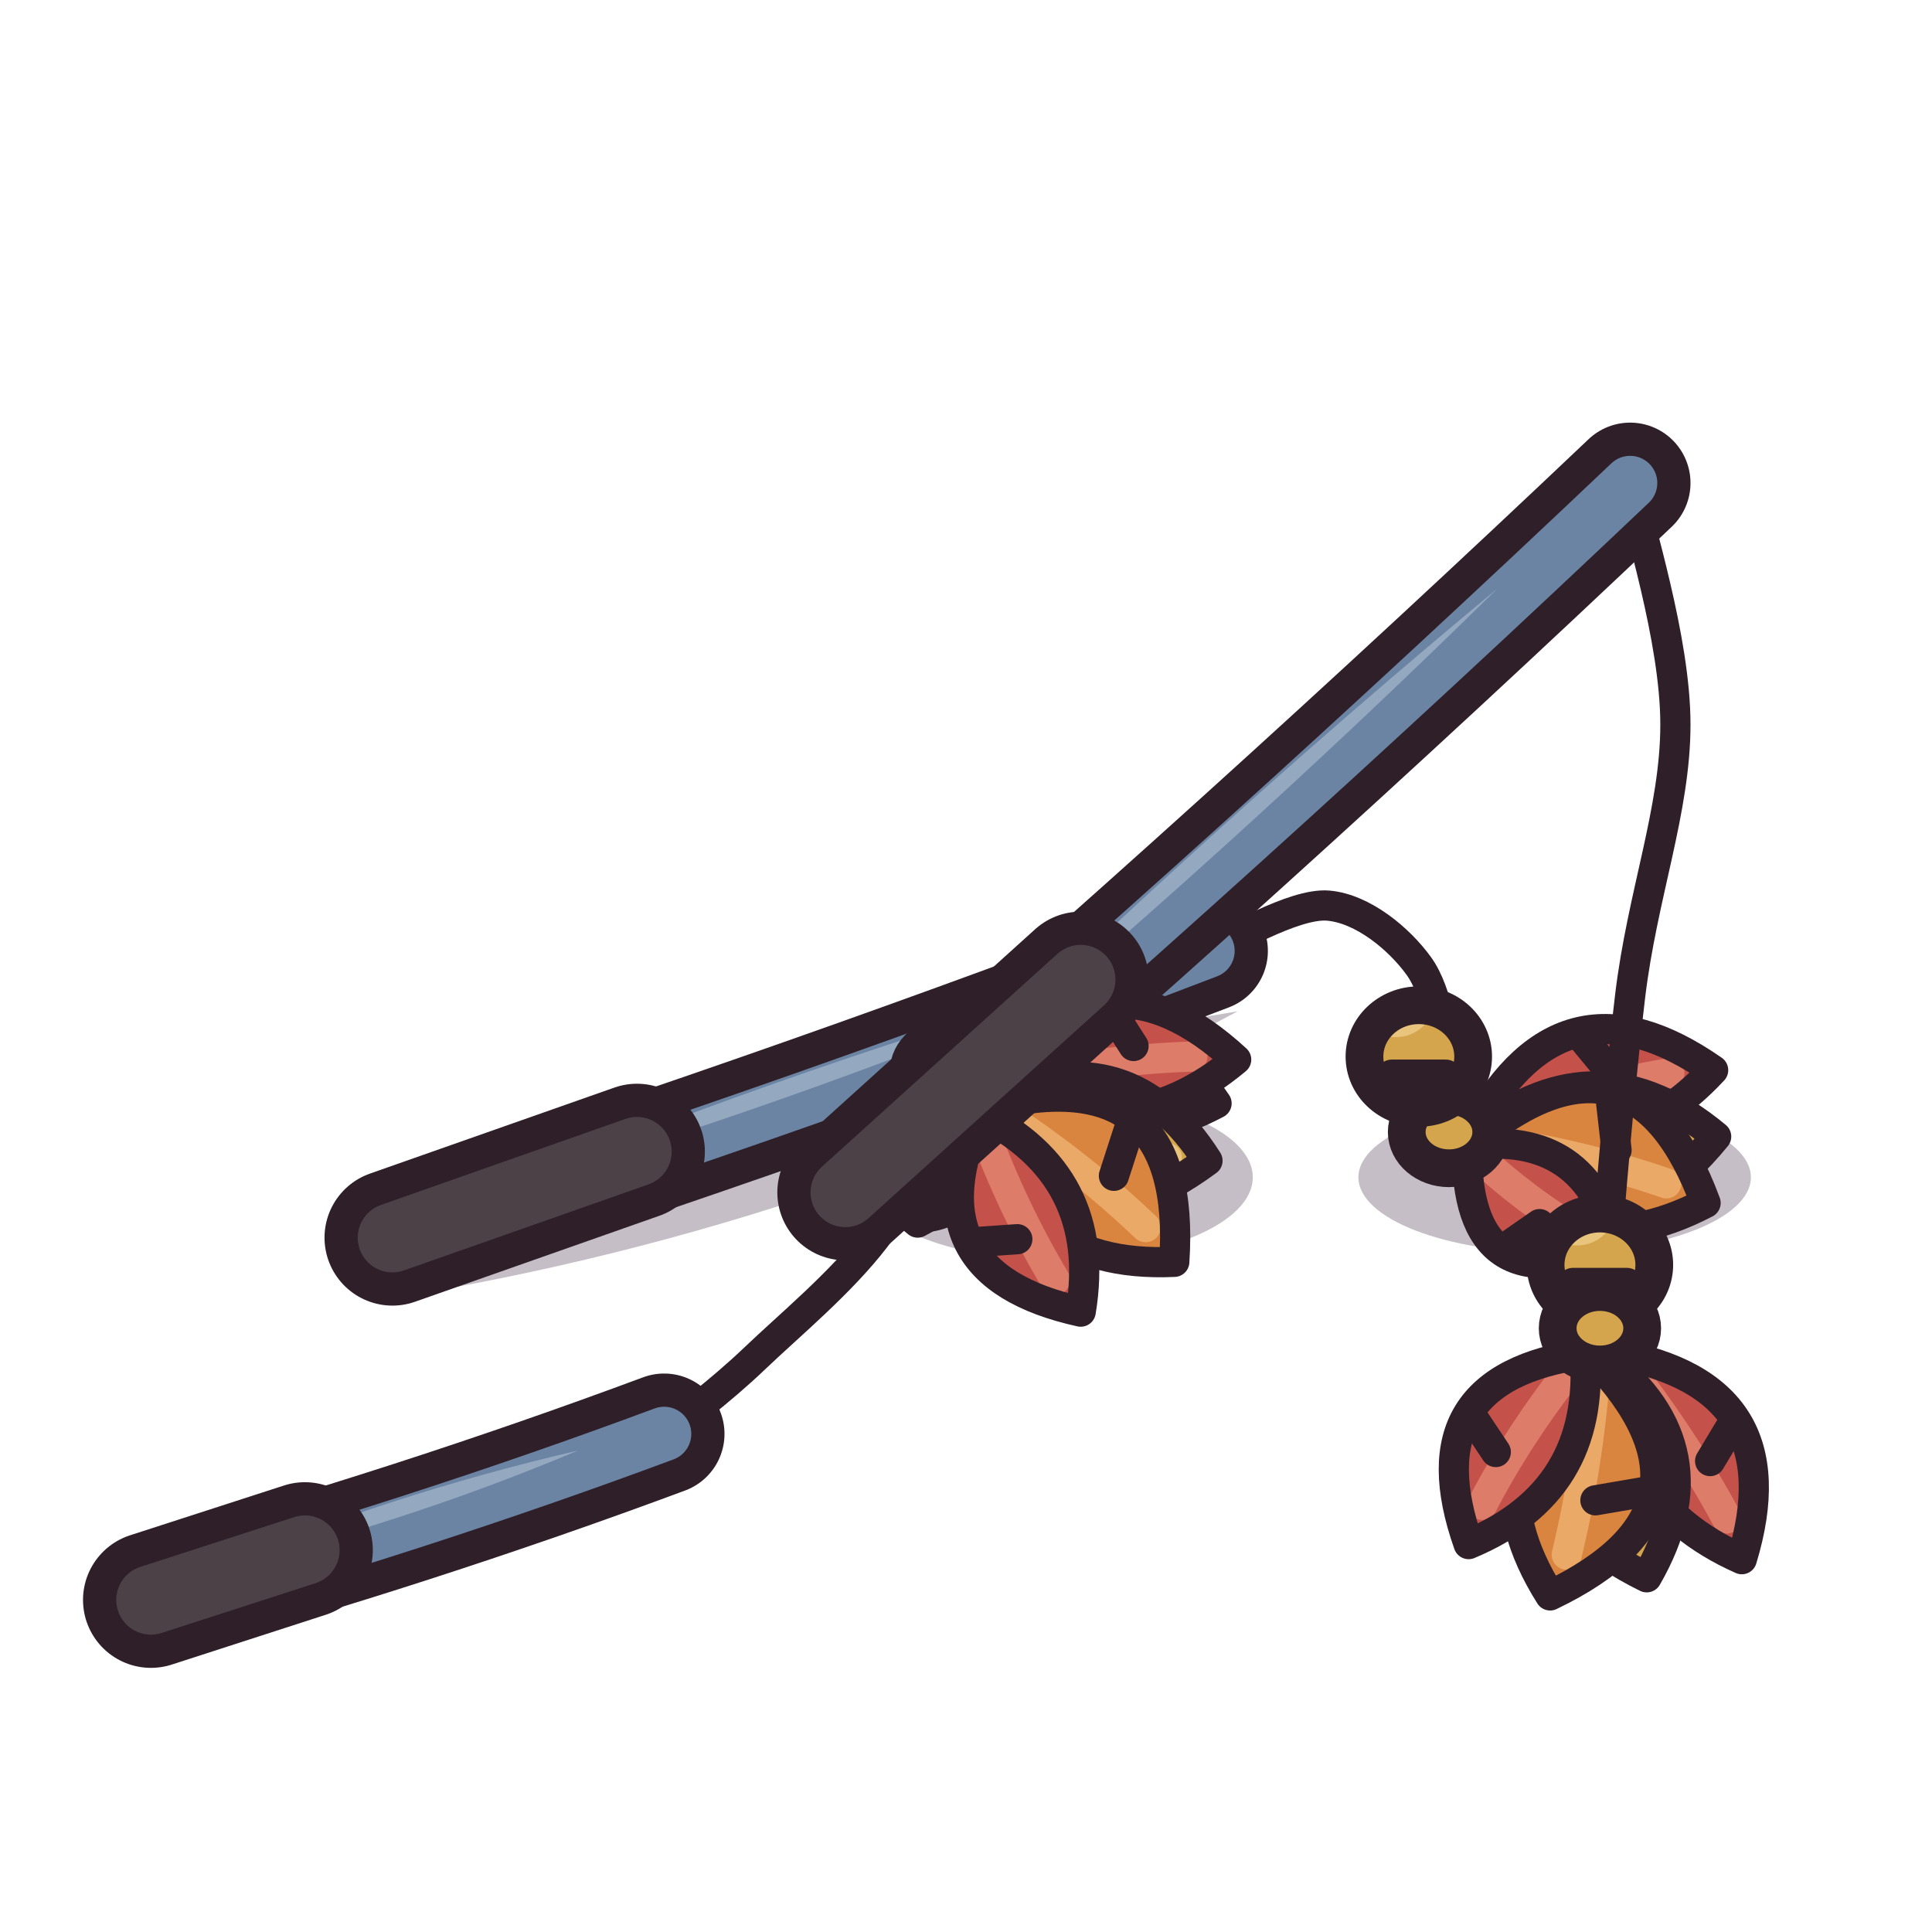
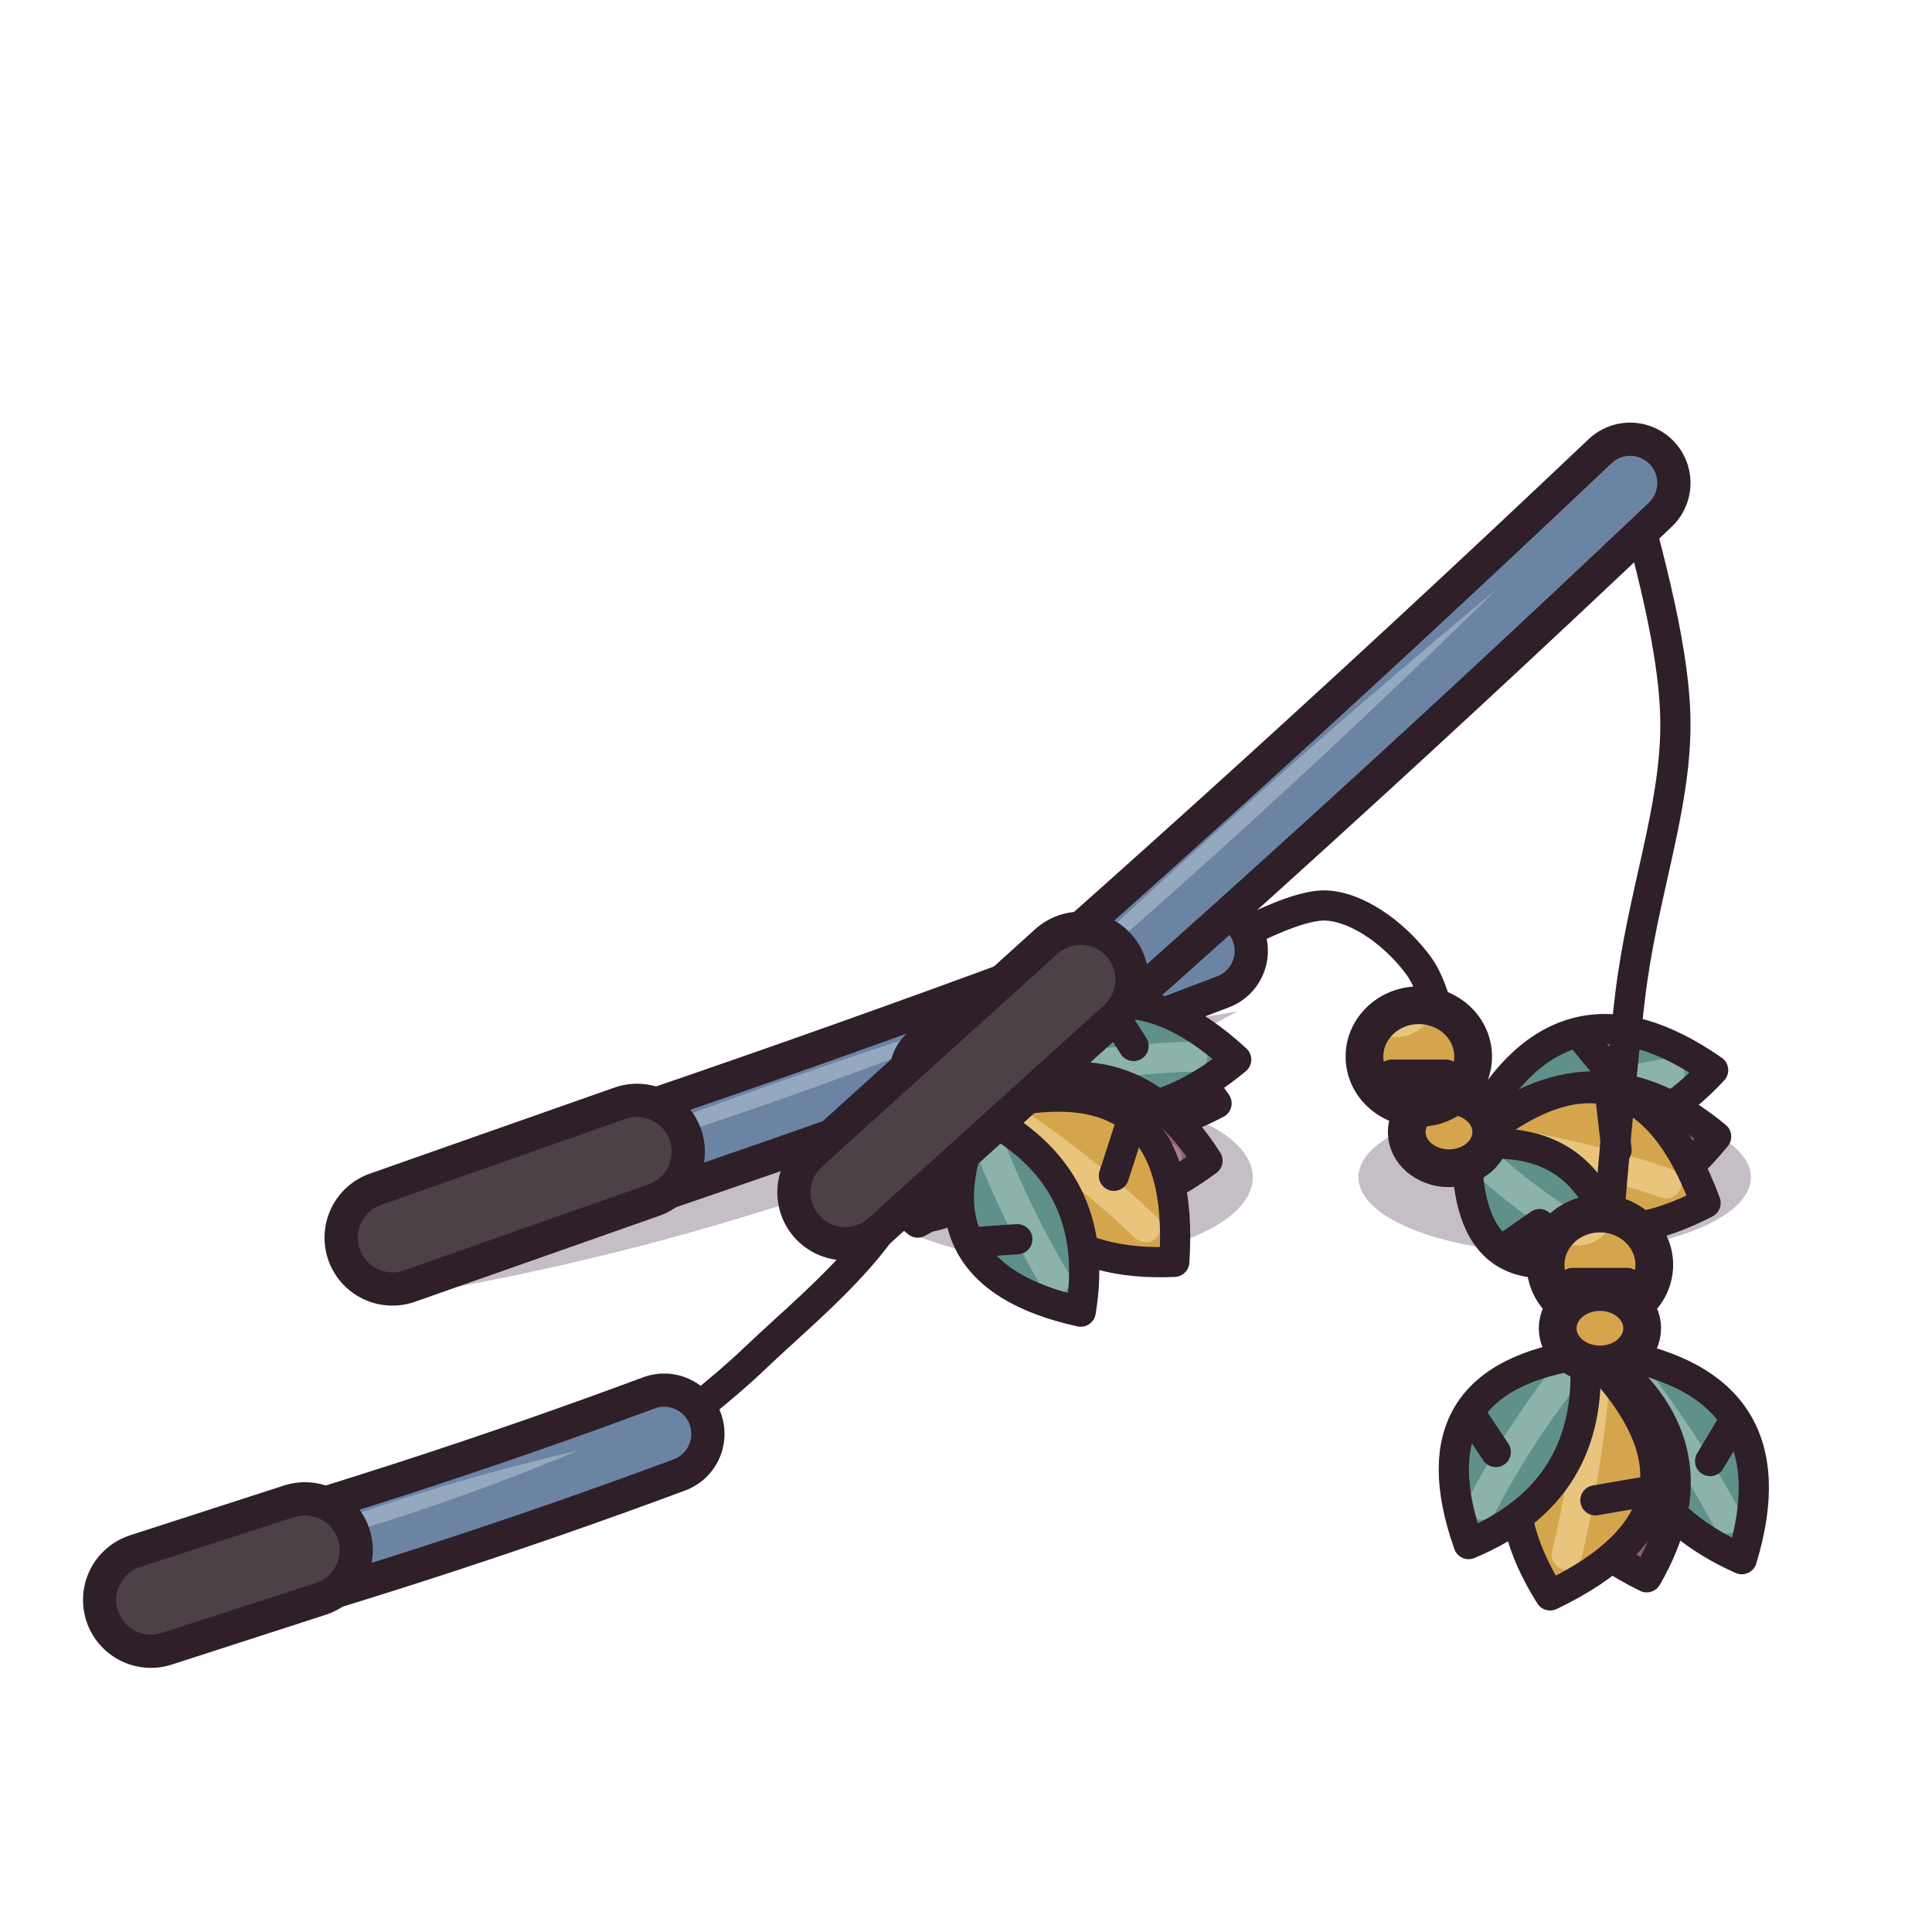
<svg xmlns="http://www.w3.org/2000/svg" viewBox="0 0 128 128" width="128" height="128">
  <g id="p-floor" class="st-floor">
    <path d="M26 86Q55.6 81.2 82 67Q52.4 71.8 26 86Z" fill="#3f2541" fill-opacity="0.3" />
    <ellipse cx="103" cy="78" rx="13" ry="5" fill="#3f2541" fill-opacity="0.3" />
    <path d="M80 63C81.3 62.5 85.7 59.8 88 60C90.3 60.2 92.7 62.2 94 64C95.3 65.8 95.7 69.2 96 71C96.3 72.8 96 74.3 96 75" fill="none" stroke="#2e1f29" stroke-width="2" stroke-linecap="round" stroke-linejoin="round" />
    <path d="M26 82Q53.6 73.1 80 63" fill="none" stroke="#2e1f29" stroke-width="8" stroke-linecap="round" stroke-linejoin="round" />
    <path d="M26 82Q53.6 73.1 80 63" fill="none" stroke="#6c84a3" stroke-width="3.6" stroke-linecap="round" stroke-linejoin="round" />
    <path d="M32.2 79.1Q52.1 73.3 71.1 65.4Q51.3 71.2 32.2 79.1Z" fill="#94a8c0" />
    <path d="M26 82L42.2 76.3" fill="none" stroke="#2e1f29" stroke-width="9" stroke-linecap="round" stroke-linejoin="round" />
    <path d="M26 82L42.2 76.3" fill="none" stroke="#4b4146" stroke-width="4.6" stroke-linecap="round" stroke-linejoin="round" />
-     <path d="M97.8 74.6Q106.9 78 113.5 70.9Q103.6 64 97.8 74.6Z" fill="#c4524b" />
-     <path d="M98.7 74.2Q104.7 72.1 110.6 71.1" fill="none" stroke="#dc7c69" stroke-width="2" stroke-linecap="round" stroke-linejoin="round" />
+     <path d="M97.8 74.6Q106.9 78 113.5 70.9Q103.6 64 97.8 74.6Z" fill="#5f9089" />
+     <path d="M98.7 74.2Q104.7 72.1 110.6 71.1" fill="none" stroke="#8bb3aa" stroke-width="2" stroke-linecap="round" stroke-linejoin="round" />
    <path d="M104.7 68.6L106.6 70.9" fill="none" stroke="#2e1f29" stroke-width="2" stroke-linecap="round" stroke-linejoin="round" />
    <path d="M97.8 74.6Q106.9 78 113.5 70.9Q103.6 64 97.8 74.6Z" fill="none" stroke="#2e1f29" stroke-width="2" stroke-linecap="round" stroke-linejoin="round" />
-     <path d="M98 75Q105.6 85.2 113.7 75.3Q105.9 68.8 98 75Z" fill="#d4a54c" />
-     <path d="M98.9 75.3Q105 76.1 110.8 75.8" fill="none" stroke="#e8c47d" stroke-width="2" stroke-linecap="round" stroke-linejoin="round" />
+     <path d="M98 75Q105.6 85.2 113.7 75.3Q105.9 68.8 98 75Z" fill="#8b5d78" />
+     <path d="M98.9 75.3Q105 76.1 110.8 75.8" fill="none" stroke="#a97d96" stroke-width="2" stroke-linecap="round" stroke-linejoin="round" />
    <path d="M105.7 79.9L107.1 76.9" fill="none" stroke="#2e1f29" stroke-width="2" stroke-linecap="round" stroke-linejoin="round" />
    <path d="M98 75Q105.6 85.2 113.7 75.3Q105.9 68.8 98 75Z" fill="none" stroke="#2e1f29" stroke-width="2" stroke-linecap="round" stroke-linejoin="round" />
-     <path d="M97.8 75.5Q103.4 84.7 113 79.7Q108.3 67 97.8 75.5Z" fill="#d9843f" />
-     <path d="M98.8 75.6Q104.9 76.5 110.4 78.4" fill="none" stroke="#eaa967" stroke-width="2" stroke-linecap="round" stroke-linejoin="round" />
+     <path d="M97.8 75.5Q103.4 84.7 113 79.7Q108.3 67 97.8 75.5Z" fill="#d4a54c" />
+     <path d="M98.8 75.6Q104.9 76.5 110.4 78.4" fill="none" stroke="#e8c47d" stroke-width="2" stroke-linecap="round" stroke-linejoin="round" />
    <path d="M106.7 72.7L107.1 76.2" fill="none" stroke="#2e1f29" stroke-width="2" stroke-linecap="round" stroke-linejoin="round" />
    <path d="M97.8 75.5Q103.4 84.7 113 79.7Q108.3 67 97.8 75.5Z" fill="none" stroke="#2e1f29" stroke-width="2" stroke-linecap="round" stroke-linejoin="round" />
-     <path d="M97.2 75.9Q97 86.6 107 82.6Q105.2 74.8 97.2 75.9Z" fill="#c4524b" />
-     <path d="M97.7 76.4Q101.1 79.6 104.9 81.8" fill="none" stroke="#dc7c69" stroke-width="2" stroke-linecap="round" stroke-linejoin="round" />
+     <path d="M97.2 75.9Q97 86.6 107 82.6Q105.2 74.8 97.2 75.9Z" fill="#5f9089" />
+     <path d="M97.7 76.4Q101.1 79.6 104.9 81.8" fill="none" stroke="#8bb3aa" stroke-width="2" stroke-linecap="round" stroke-linejoin="round" />
    <path d="M99.7 82.7L102 81.1" fill="none" stroke="#2e1f29" stroke-width="2" stroke-linecap="round" stroke-linejoin="round" />
    <path d="M97.2 75.9Q97 86.6 107 82.6Q105.2 74.8 97.2 75.9Z" fill="none" stroke="#2e1f29" stroke-width="2" stroke-linecap="round" stroke-linejoin="round" />
    <ellipse cx="96.0" cy="75.0" rx="2.8" ry="2.4" fill="#d4a54c" />
    <ellipse cx="96.0" cy="75.0" rx="2.8" ry="2.4" fill="none" stroke="#2e1f29" stroke-width="2.5" stroke-linecap="round" stroke-linejoin="round" />
    <ellipse cx="94" cy="70" rx="3.6" ry="3.4" fill="#d4a54c" />
    <path d="M91.6 68.6Q93.6 69.1 94.8 67.4Q92.8 66.9 91.6 68.6Z" fill="#e8c47d" />
    <path d="M92.2 71.2L95.8 71.2" fill="none" stroke="#2e1f29" stroke-width="2" stroke-linecap="round" stroke-linejoin="round" />
    <ellipse cx="94" cy="70" rx="3.6" ry="3.4" fill="none" stroke="#2e1f29" stroke-width="2.5" stroke-linecap="round" stroke-linejoin="round" />
  </g>
  <g id="p-hidden" class="st-hidden">
    <ellipse cx="70" cy="78" rx="13" ry="5.5" fill="#3f2541" fill-opacity="0.3" />
    <path d="M66 66C65.8 66.4 65.5 67.7 65 68.5C64.5 69.3 63.3 70.6 63 71" fill="none" stroke="#2e1f29" stroke-width="2" stroke-linecap="round" stroke-linejoin="round" />
-     <path d="M65 71.2Q72.1 77.6 80.6 73.1Q73.9 63.2 65 71.2Z" fill="#c4524b" />
-     <path d="M65.9 71.2Q72.1 71.2 77.9 72.3" fill="none" stroke="#dc7c69" stroke-width="2" stroke-linecap="round" stroke-linejoin="round" />
+     <path d="M65 71.2Q72.1 77.6 80.6 73.1Q73.9 63.2 65 71.2Z" fill="#5f9089" />
+     <path d="M65.9 71.2Q72.1 71.2 77.9 72.3" fill="none" stroke="#8bb3aa" stroke-width="2" stroke-linecap="round" stroke-linejoin="round" />
    <path d="M73.3 68L74.2 70.8" fill="none" stroke="#2e1f29" stroke-width="2" stroke-linecap="round" stroke-linejoin="round" />
    <path d="M65 71.2Q72.1 77.6 80.6 73.1Q73.9 63.2 65 71.2Z" fill="none" stroke="#2e1f29" stroke-width="2" stroke-linecap="round" stroke-linejoin="round" />
-     <path d="M64.5 71.8Q65.7 83.5 75.8 77.5Q73.1 68.9 64.5 71.8Z" fill="#d4a54c" />
-     <path d="M65.1 72.3Q69.2 75.1 73.5 76.9" fill="none" stroke="#e8c47d" stroke-width="2" stroke-linecap="round" stroke-linejoin="round" />
+     <path d="M64.5 71.8Q65.7 83.5 75.8 77.5Q73.1 68.9 64.5 71.8Z" fill="#8b5d78" />
+     <path d="M65.1 72.3Q69.2 75.1 73.5 76.9" fill="none" stroke="#a97d96" stroke-width="2" stroke-linecap="round" stroke-linejoin="round" />
    <path d="M68.1 78.8L70.3 76.6" fill="none" stroke="#2e1f29" stroke-width="2" stroke-linecap="round" stroke-linejoin="round" />
    <path d="M64.5 71.8Q65.7 83.5 75.8 77.5Q73.1 68.9 64.5 71.8Z" fill="none" stroke="#2e1f29" stroke-width="2" stroke-linecap="round" stroke-linejoin="round" />
-     <path d="M63.7 72.1Q60.4 80.6 69.5 81.1Q75.8 70.6 63.7 72.1Z" fill="#d9843f" />
-     <path d="M64.2 72.5Q67.1 75.7 68.9 79.2" fill="none" stroke="#eaa967" stroke-width="2" stroke-linecap="round" stroke-linejoin="round" />
+     <path d="M63.7 72.1Q60.4 80.6 69.5 81.1Q75.8 70.6 63.7 72.1Z" fill="#d4a54c" />
+     <path d="M64.2 72.5Q67.1 75.7 68.9 79.2" fill="none" stroke="#e8c47d" stroke-width="2" stroke-linecap="round" stroke-linejoin="round" />
    <path d="M70.9 73.8L68.6 76.3" fill="none" stroke="#2e1f29" stroke-width="2" stroke-linecap="round" stroke-linejoin="round" />
    <path d="M63.7 72.1Q60.4 80.6 69.5 81.1Q75.8 70.6 63.7 72.1Z" fill="none" stroke="#2e1f29" stroke-width="2" stroke-linecap="round" stroke-linejoin="round" />
-     <path d="M62.7 72.2Q53 74.7 60.8 81Q67.1 77.7 62.7 72.2Z" fill="#c4524b" />
-     <path d="M62.4 72.7Q61 75.9 60.7 79.3" fill="none" stroke="#dc7c69" stroke-width="2" stroke-linecap="round" stroke-linejoin="round" />
+     <path d="M62.7 72.2Q53 74.7 60.8 81Q67.1 77.7 62.7 72.2Z" fill="#5f9089" />
+     <path d="M62.4 72.7Q61 75.9 60.7 79.3" fill="none" stroke="#8bb3aa" stroke-width="2" stroke-linecap="round" stroke-linejoin="round" />
    <path d="M57.7 75.7L60.1 76.9" fill="none" stroke="#2e1f29" stroke-width="2" stroke-linecap="round" stroke-linejoin="round" />
    <path d="M62.7 72.2Q53 74.7 60.8 81Q67.1 77.7 62.7 72.2Z" fill="none" stroke="#2e1f29" stroke-width="2" stroke-linecap="round" stroke-linejoin="round" />
    <ellipse cx="63.0" cy="71.0" rx="2.8" ry="2.4" fill="#d4a54c" />
    <ellipse cx="63.0" cy="71.0" rx="2.8" ry="2.4" fill="none" stroke="#2e1f29" stroke-width="2.5" stroke-linecap="round" stroke-linejoin="round" />
  </g>
  <g id="p-teeth" class="st-teeth">
    <path d="M64 72C63 73.7 60.3 79 58 82C55.7 85 52.3 87.8 50 90C47.7 92.2 45 94.2 44 95" fill="none" stroke="#2e1f29" stroke-width="2" stroke-linecap="round" stroke-linejoin="round" />
    <path d="M10 106Q27.6 101.1 44 95" fill="none" stroke="#2e1f29" stroke-width="8" stroke-linecap="round" stroke-linejoin="round" />
    <path d="M10 106Q27.6 101.1 44 95" fill="none" stroke="#6c84a3" stroke-width="3.6" stroke-linecap="round" stroke-linejoin="round" />
    <path d="M13.9 104Q26.4 101.1 38.3 96.1Q25.8 99 13.9 104Z" fill="#94a8c0" />
    <path d="M10 106L20.2 102.7" fill="none" stroke="#2e1f29" stroke-width="9" stroke-linecap="round" stroke-linejoin="round" />
    <path d="M10 106L20.2 102.7" fill="none" stroke="#4b4146" stroke-width="4.6" stroke-linecap="round" stroke-linejoin="round" />
    <ellipse cx="61" cy="77" rx="3.6" ry="3.4" fill="#d4a54c" />
    <path d="M58.6 75.6Q60.6 76.1 61.8 74.4Q59.8 73.9 58.6 75.6Z" fill="#e8c47d" />
    <path d="M59.2 78.2L62.8 78.2" fill="none" stroke="#2e1f29" stroke-width="2" stroke-linecap="round" stroke-linejoin="round" />
    <ellipse cx="61" cy="77" rx="3.6" ry="3.4" fill="none" stroke="#2e1f29" stroke-width="2.5" stroke-linecap="round" stroke-linejoin="round" />
-     <path d="M66 71.8Q74.5 76.4 81.9 70.2Q73 62 66 71.8Z" fill="#c4524b" />
-     <path d="M66.9 71.5Q73.1 70.2 79 70" fill="none" stroke="#dc7c69" stroke-width="2" stroke-linecap="round" stroke-linejoin="round" />
+     <path d="M66 71.8Q74.5 76.4 81.9 70.2Q73 62 66 71.8Z" fill="#5f9089" />
+     <path d="M66.9 71.5Q73.1 70.2 79 70" fill="none" stroke="#8bb3aa" stroke-width="2" stroke-linecap="round" stroke-linejoin="round" />
    <path d="M73.5 66.8L75.1 69.3" fill="none" stroke="#2e1f29" stroke-width="2" stroke-linecap="round" stroke-linejoin="round" />
    <path d="M66 71.8Q74.5 76.4 81.9 70.2Q73 62 66 71.8Z" fill="none" stroke="#2e1f29" stroke-width="2" stroke-linecap="round" stroke-linejoin="round" />
-     <path d="M65.9 72.6Q70 84.3 80 76.9Q74.8 68.7 65.9 72.6Z" fill="#d4a54c" />
-     <path d="M66.7 73Q72 75.4 77.3 76.7" fill="none" stroke="#e8c47d" stroke-width="2" stroke-linecap="round" stroke-linejoin="round" />
+     <path d="M65.9 72.6Q70 84.3 80 76.9Q74.8 68.7 65.9 72.6Z" fill="#8b5d78" />
+     <path d="M66.7 73Q72 75.4 77.3 76.7" fill="none" stroke="#a97d96" stroke-width="2" stroke-linecap="round" stroke-linejoin="round" />
    <path d="M71.6 79.2L73.6 76.7" fill="none" stroke="#2e1f29" stroke-width="2" stroke-linecap="round" stroke-linejoin="round" />
    <path d="M65.9 72.6Q70 84.3 80 76.9Q74.8 68.7 65.9 72.6Z" fill="none" stroke="#2e1f29" stroke-width="2" stroke-linecap="round" stroke-linejoin="round" />
-     <path d="M65.5 73.3Q66.9 84.1 77.8 83.6Q78.7 70 65.5 73.3Z" fill="#d9843f" />
-     <path d="M66.4 73.8Q71.6 77.2 75.9 81.3" fill="none" stroke="#eaa967" stroke-width="2" stroke-linecap="round" stroke-linejoin="round" />
+     <path d="M65.5 73.3Q66.9 84.1 77.8 83.6Q78.7 70 65.5 73.3Z" fill="#d4a54c" />
+     <path d="M66.4 73.8Q71.6 77.2 75.9 81.3" fill="none" stroke="#e8c47d" stroke-width="2" stroke-linecap="round" stroke-linejoin="round" />
    <path d="M74.9 74.5L73.8 77.9" fill="none" stroke="#2e1f29" stroke-width="2" stroke-linecap="round" stroke-linejoin="round" />
    <path d="M65.5 73.3Q66.9 84.1 77.8 83.6Q78.7 70 65.5 73.3Z" fill="none" stroke="#2e1f29" stroke-width="2" stroke-linecap="round" stroke-linejoin="round" />
-     <path d="M64.9 73.8Q60.2 84.4 71.6 86.9Q73.1 77.9 64.9 73.8Z" fill="#c4524b" />
-     <path d="M65.1 74.7Q67.1 80.1 69.9 84.8" fill="none" stroke="#dc7c69" stroke-width="2" stroke-linecap="round" stroke-linejoin="round" />
+     <path d="M64.9 73.8Q60.2 84.4 71.6 86.9Q73.1 77.9 64.9 73.8Z" fill="#5f9089" />
+     <path d="M65.1 74.7Q67.1 80.1 69.9 84.8" fill="none" stroke="#8bb3aa" stroke-width="2" stroke-linecap="round" stroke-linejoin="round" />
    <path d="M64.5 82.3L67.4 82.1" fill="none" stroke="#2e1f29" stroke-width="2" stroke-linecap="round" stroke-linejoin="round" />
    <path d="M64.9 73.8Q60.2 84.4 71.6 86.9Q73.1 77.9 64.9 73.8Z" fill="none" stroke="#2e1f29" stroke-width="2" stroke-linecap="round" stroke-linejoin="round" />
    <ellipse cx="64.0" cy="72.0" rx="2.8" ry="2.4" fill="#d4a54c" />
    <ellipse cx="64.0" cy="72.0" rx="2.8" ry="2.4" fill="none" stroke="#2e1f29" stroke-width="2.5" stroke-linecap="round" stroke-linejoin="round" />
  </g>
  <g id="p-hand" class="st-hand">
    <path d="M108 32C108.5 34.7 111 42.3 111 48C111 53.7 108.8 59.3 108 66C107.2 72.7 106.3 84.3 106 88" fill="none" stroke="#2e1f29" stroke-width="2" stroke-linecap="round" stroke-linejoin="round" />
    <path d="M56 79Q82.6 56.1 108 32" fill="none" stroke="#2e1f29" stroke-width="8" stroke-linecap="round" stroke-linejoin="round" />
    <path d="M56 79Q82.6 56.1 108 32" fill="none" stroke="#6c84a3" stroke-width="3.6" stroke-linecap="round" stroke-linejoin="round" />
    <path d="M61.8 72.8Q81.2 56.7 99.2 39Q79.8 55.1 61.8 72.8Z" fill="#94a8c0" />
    <path d="M56 79L71.6 64.9" fill="none" stroke="#2e1f29" stroke-width="9" stroke-linecap="round" stroke-linejoin="round" />
    <path d="M56 79L71.6 64.9" fill="none" stroke="#4b4146" stroke-width="4.6" stroke-linecap="round" stroke-linejoin="round" />
    <ellipse cx="106" cy="83.8" rx="3.6" ry="3.4" fill="#d4a54c" />
    <path d="M103.6 82.4Q105.6 82.9 106.8 81.2Q104.8 80.7 103.6 82.4Z" fill="#e8c47d" />
    <path d="M104.2 85L107.8 85" fill="none" stroke="#2e1f29" stroke-width="2" stroke-linecap="round" stroke-linejoin="round" />
    <ellipse cx="106" cy="83.8" rx="3.6" ry="3.4" fill="none" stroke="#2e1f29" stroke-width="2.5" stroke-linecap="round" stroke-linejoin="round" />
-     <path d="M107 89.7Q106.6 99.4 115.4 103.3Q118.9 91.8 107 89.7Z" fill="#c4524b" />
-     <path d="M107.7 90.4Q111.6 95.4 114.4 100.6" fill="none" stroke="#dc7c69" stroke-width="2" stroke-linecap="round" stroke-linejoin="round" />
+     <path d="M107 89.7Q106.6 99.4 115.4 103.3Q118.9 91.8 107 89.7Z" fill="#5f9089" />
+     <path d="M107.7 90.4Q111.6 95.4 114.4 100.6" fill="none" stroke="#8bb3aa" stroke-width="2" stroke-linecap="round" stroke-linejoin="round" />
    <path d="M114.8 94.3L113.3 96.8" fill="none" stroke="#2e1f29" stroke-width="2" stroke-linecap="round" stroke-linejoin="round" />
    <path d="M107 89.7Q106.6 99.4 115.4 103.3Q118.9 91.8 107 89.7Z" fill="none" stroke="#2e1f29" stroke-width="2" stroke-linecap="round" stroke-linejoin="round" />
-     <path d="M106.4 90Q97.9 99 109.1 104.5Q114 96 106.4 90Z" fill="#d4a54c" />
-     <path d="M106.3 90.9Q106.7 96.7 108 101.9" fill="none" stroke="#e8c47d" stroke-width="2" stroke-linecap="round" stroke-linejoin="round" />
+     <path d="M106.4 90Q97.9 99 109.1 104.5Q114 96 106.4 90Z" fill="#8b5d78" />
+     <path d="M106.3 90.9Q106.7 96.7 108 101.9" fill="none" stroke="#a97d96" stroke-width="2" stroke-linecap="round" stroke-linejoin="round" />
    <path d="M103.1 98.1L106.3 98.7" fill="none" stroke="#2e1f29" stroke-width="2" stroke-linecap="round" stroke-linejoin="round" />
    <path d="M106.4 90Q97.9 99 109.1 104.5Q114 96 106.4 90Z" fill="none" stroke="#2e1f29" stroke-width="2" stroke-linecap="round" stroke-linejoin="round" />
-     <path d="M105.6 90Q96.9 96.5 102.7 105.7Q115 99.8 105.6 90Z" fill="#d9843f" />
-     <path d="M105.7 90.9Q105.2 97.2 103.8 103" fill="none" stroke="#eaa967" stroke-width="2" stroke-linecap="round" stroke-linejoin="round" />
+     <path d="M105.6 90Q96.9 96.5 102.7 105.7Q115 99.8 105.6 90Z" fill="#d4a54c" />
+     <path d="M105.7 90.9Q105.2 97.2 103.8 103" fill="none" stroke="#e8c47d" stroke-width="2" stroke-linecap="round" stroke-linejoin="round" />
    <path d="M109.2 98.8L105.7 99.4" fill="none" stroke="#2e1f29" stroke-width="2" stroke-linecap="round" stroke-linejoin="round" />
    <path d="M105.6 90Q96.9 96.5 102.7 105.7Q115 99.8 105.6 90Z" fill="none" stroke="#2e1f29" stroke-width="2" stroke-linecap="round" stroke-linejoin="round" />
-     <path d="M105 89.7Q93.4 91.3 97.3 102.3Q105.7 98.8 105 89.7Z" fill="#c4524b" />
-     <path d="M104.3 90.4Q100.7 94.9 98.2 99.7" fill="none" stroke="#dc7c69" stroke-width="2" stroke-linecap="round" stroke-linejoin="round" />
+     <path d="M105 89.7Q93.4 91.3 97.3 102.3Q105.7 98.8 105 89.7Z" fill="#5f9089" />
+     <path d="M104.3 90.4Q100.7 94.9 98.2 99.7" fill="none" stroke="#8bb3aa" stroke-width="2" stroke-linecap="round" stroke-linejoin="round" />
    <path d="M97.5 93.8L99.1 96.2" fill="none" stroke="#2e1f29" stroke-width="2" stroke-linecap="round" stroke-linejoin="round" />
    <path d="M105 89.7Q93.4 91.3 97.3 102.3Q105.7 98.8 105 89.7Z" fill="none" stroke="#2e1f29" stroke-width="2" stroke-linecap="round" stroke-linejoin="round" />
    <ellipse cx="106.0" cy="88.0" rx="2.8" ry="2.4" fill="#d4a54c" />
    <ellipse cx="106.0" cy="88.0" rx="2.8" ry="2.4" fill="none" stroke="#2e1f29" stroke-width="2.5" stroke-linecap="round" stroke-linejoin="round" />
  </g>
</svg>
